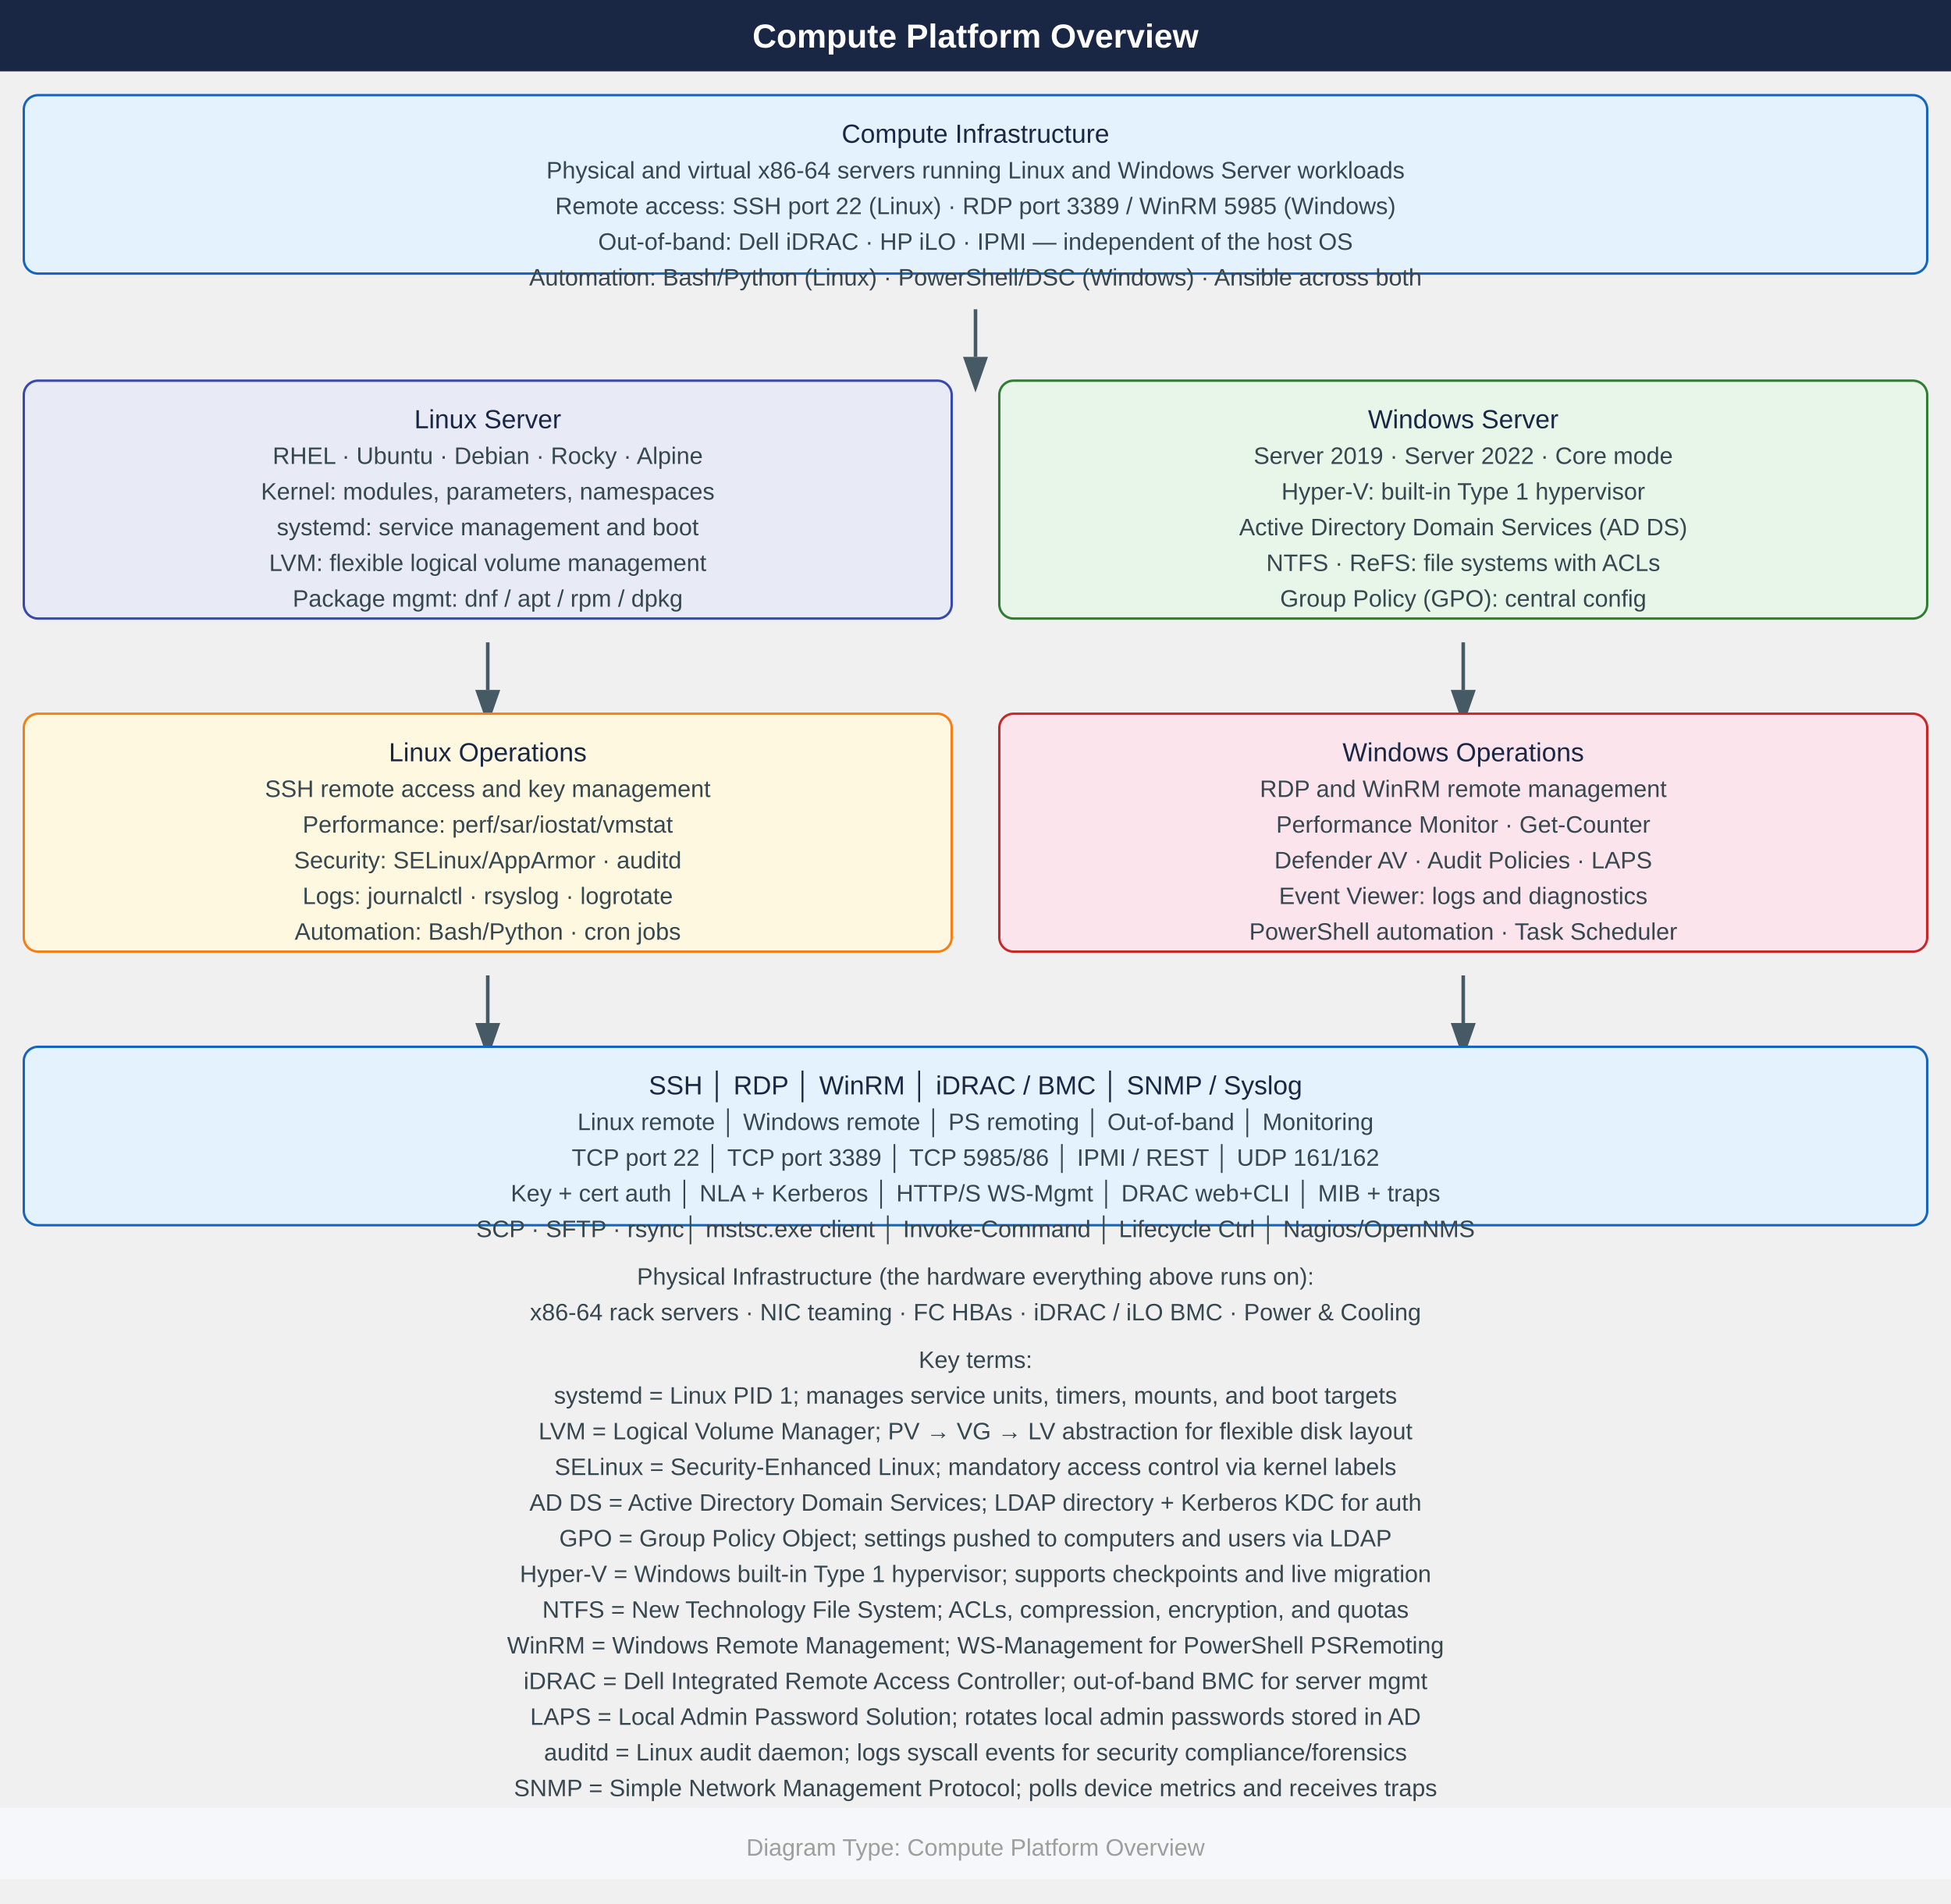
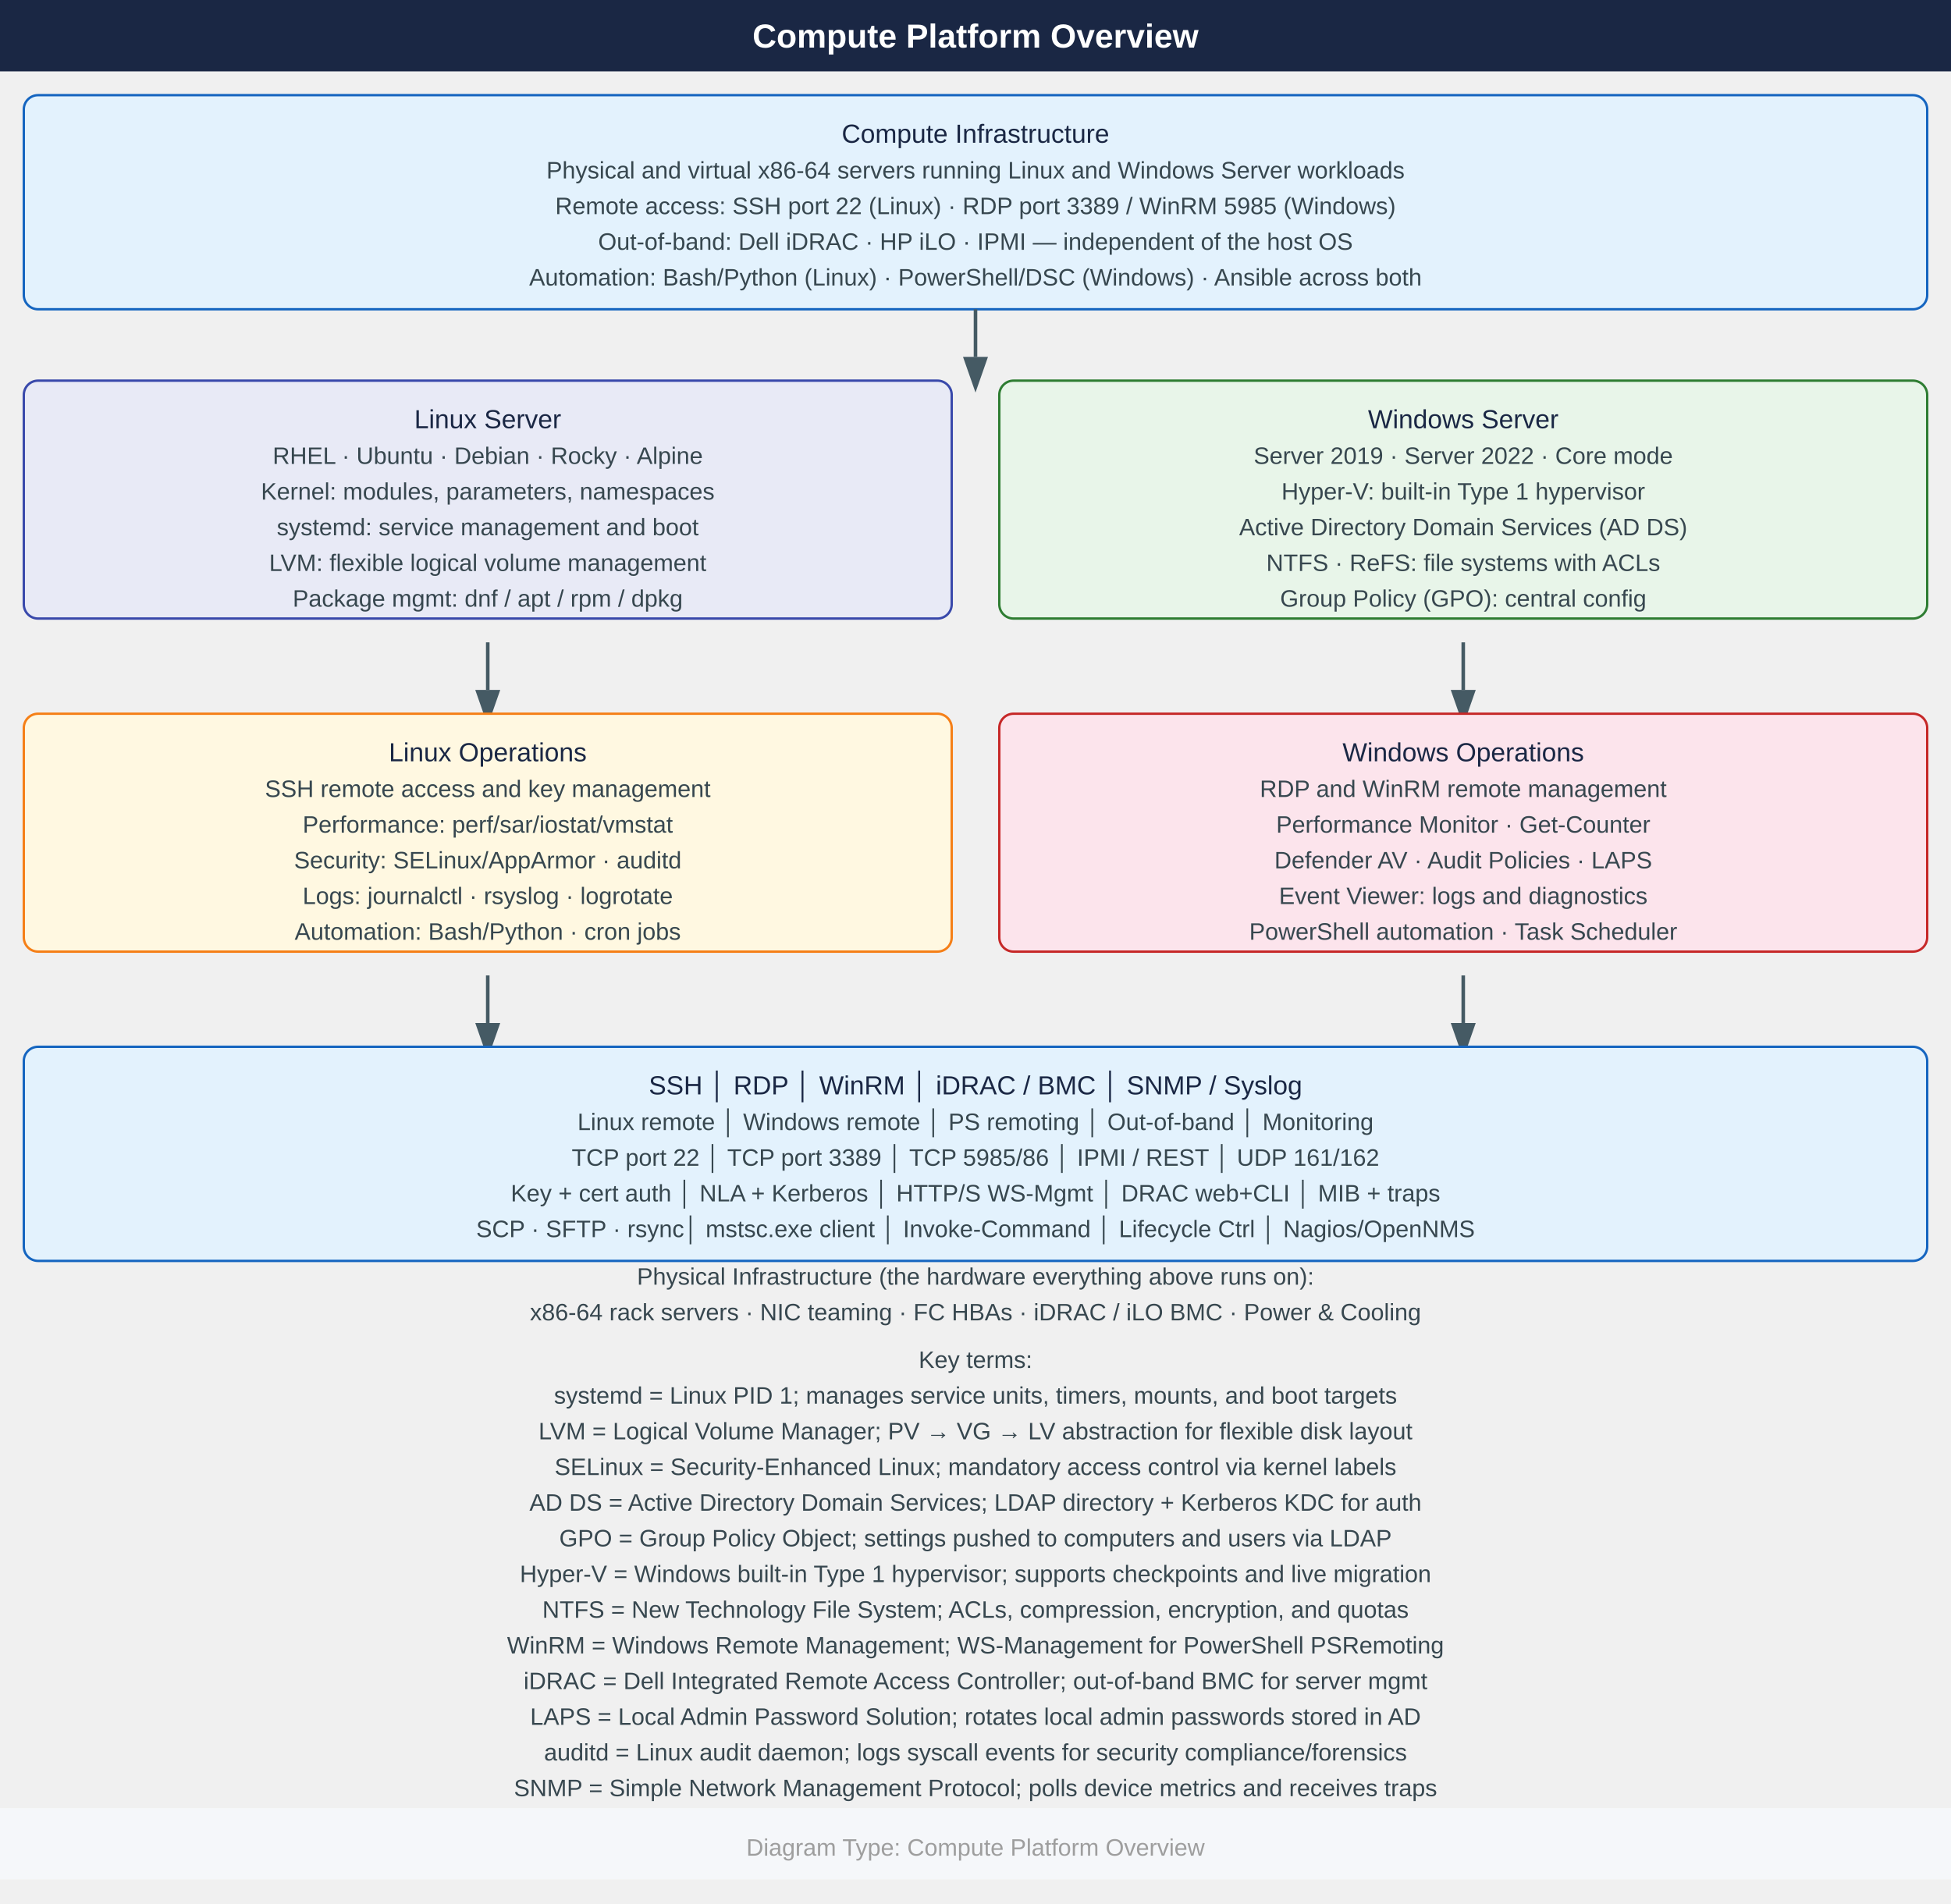
<svg xmlns="http://www.w3.org/2000/svg" width="820" height="800" viewBox="0 0 820 800">
  <defs>
    <marker id="arrowhead" markerWidth="10" markerHeight="7" refX="0" refY="3.5" orient="auto">
      <polygon points="0 0, 10 3.5, 0 7" fill="#455a64" />
    </marker>
  </defs>
  <rect x="0" y="0" width="820" height="30" fill="#1a2744" />
  <text x="410" y="20" font-family="Arial,Helvetica,sans-serif" font-size="14" font-weight="bold" fill="#ffffff" text-anchor="middle">
    Compute Platform Overview
  </text>
-   <rect x="10" y="40" width="800" height="75" rx="6" fill="#e3f2fd" stroke="#1565c0" />
+   <rect x="10" y="40" width="800" height="90" rx="6" fill="#e3f2fd" stroke="#1565c0" />
  <text x="410" y="60" font-family="Arial,Helvetica,sans-serif" font-size="11" fill="#1a2744" text-anchor="middle">
    Compute Infrastructure
  </text>
  <text x="410" y="75" font-family="Arial,Helvetica,sans-serif" font-size="10" fill="#37474f" text-anchor="middle">
    Physical and virtual x86-64 servers running Linux and Windows Server workloads
  </text>
  <text x="410" y="90" font-family="Arial,Helvetica,sans-serif" font-size="10" fill="#37474f" text-anchor="middle">
    Remote access: SSH port 22 (Linux) · RDP port 3389 / WinRM 5985 (Windows)
  </text>
  <text x="410" y="105" font-family="Arial,Helvetica,sans-serif" font-size="10" fill="#37474f" text-anchor="middle">
    Out-of-band: Dell iDRAC · HP iLO · IPMI — independent of the host OS
  </text>
  <text x="410" y="120" font-family="Arial,Helvetica,sans-serif" font-size="10" fill="#37474f" text-anchor="middle">
    Automation: Bash/Python (Linux) · PowerShell/DSC (Windows) · Ansible across both
  </text>
  <line x1="410" y1="130" x2="410" y2="150" stroke="#455a64" stroke-width="1.5" marker-end="url(#arrowhead)" />
  <rect x="10" y="160" width="390" height="100" rx="6" fill="#e8eaf6" stroke="#3949ab" />
  <text x="205" y="180" font-family="Arial,Helvetica,sans-serif" font-size="11" fill="#1a2744" text-anchor="middle">
    Linux Server
  </text>
  <text x="205" y="195" font-family="Arial,Helvetica,sans-serif" font-size="10" fill="#37474f" text-anchor="middle">
    RHEL · Ubuntu · Debian · Rocky · Alpine
  </text>
  <text x="205" y="210" font-family="Arial,Helvetica,sans-serif" font-size="10" fill="#37474f" text-anchor="middle">
    Kernel: modules, parameters, namespaces
  </text>
  <text x="205" y="225" font-family="Arial,Helvetica,sans-serif" font-size="10" fill="#37474f" text-anchor="middle">
    systemd: service management and boot
  </text>
  <text x="205" y="240" font-family="Arial,Helvetica,sans-serif" font-size="10" fill="#37474f" text-anchor="middle">
    LVM: flexible logical volume management
  </text>
  <text x="205" y="255" font-family="Arial,Helvetica,sans-serif" font-size="10" fill="#37474f" text-anchor="middle">
    Package mgmt: dnf / apt / rpm / dpkg
  </text>
  <rect x="420" y="160" width="390" height="100" rx="6" fill="#e8f5e9" stroke="#2e7d32" />
  <text x="615" y="180" font-family="Arial,Helvetica,sans-serif" font-size="11" fill="#1a2744" text-anchor="middle">
    Windows Server
  </text>
  <text x="615" y="195" font-family="Arial,Helvetica,sans-serif" font-size="10" fill="#37474f" text-anchor="middle">
    Server 2019 · Server 2022 · Core mode
  </text>
  <text x="615" y="210" font-family="Arial,Helvetica,sans-serif" font-size="10" fill="#37474f" text-anchor="middle">
    Hyper-V: built-in Type 1 hypervisor
  </text>
  <text x="615" y="225" font-family="Arial,Helvetica,sans-serif" font-size="10" fill="#37474f" text-anchor="middle">
    Active Directory Domain Services (AD DS)
  </text>
  <text x="615" y="240" font-family="Arial,Helvetica,sans-serif" font-size="10" fill="#37474f" text-anchor="middle">
    NTFS · ReFS: file systems with ACLs
  </text>
  <text x="615" y="255" font-family="Arial,Helvetica,sans-serif" font-size="10" fill="#37474f" text-anchor="middle">
    Group Policy (GPO): central config
  </text>
  <line x1="205" y1="270" x2="205" y2="290" stroke="#455a64" stroke-width="1.5" marker-end="url(#arrowhead)" />
  <line x1="615" y1="270" x2="615" y2="290" stroke="#455a64" stroke-width="1.5" marker-end="url(#arrowhead)" />
  <rect x="10" y="300" width="390" height="100" rx="6" fill="#fff8e1" stroke="#f57f17" />
  <text x="205" y="320" font-family="Arial,Helvetica,sans-serif" font-size="11" fill="#1a2744" text-anchor="middle">
    Linux Operations
  </text>
  <text x="205" y="335" font-family="Arial,Helvetica,sans-serif" font-size="10" fill="#37474f" text-anchor="middle">
    SSH remote access and key management
  </text>
  <text x="205" y="350" font-family="Arial,Helvetica,sans-serif" font-size="10" fill="#37474f" text-anchor="middle">
    Performance: perf/sar/iostat/vmstat
  </text>
  <text x="205" y="365" font-family="Arial,Helvetica,sans-serif" font-size="10" fill="#37474f" text-anchor="middle">
    Security: SELinux/AppArmor · auditd
  </text>
  <text x="205" y="380" font-family="Arial,Helvetica,sans-serif" font-size="10" fill="#37474f" text-anchor="middle">
    Logs: journalctl · rsyslog · logrotate
  </text>
  <text x="205" y="395" font-family="Arial,Helvetica,sans-serif" font-size="10" fill="#37474f" text-anchor="middle">
    Automation: Bash/Python · cron jobs
  </text>
  <rect x="420" y="300" width="390" height="100" rx="6" fill="#fce4ec" stroke="#c62828" />
  <text x="615" y="320" font-family="Arial,Helvetica,sans-serif" font-size="11" fill="#1a2744" text-anchor="middle">
    Windows Operations
  </text>
  <text x="615" y="335" font-family="Arial,Helvetica,sans-serif" font-size="10" fill="#37474f" text-anchor="middle">
    RDP and WinRM remote management
  </text>
  <text x="615" y="350" font-family="Arial,Helvetica,sans-serif" font-size="10" fill="#37474f" text-anchor="middle">
    Performance Monitor · Get-Counter
  </text>
  <text x="615" y="365" font-family="Arial,Helvetica,sans-serif" font-size="10" fill="#37474f" text-anchor="middle">
    Defender AV · Audit Policies · LAPS
  </text>
  <text x="615" y="380" font-family="Arial,Helvetica,sans-serif" font-size="10" fill="#37474f" text-anchor="middle">
    Event Viewer: logs and diagnostics
  </text>
  <text x="615" y="395" font-family="Arial,Helvetica,sans-serif" font-size="10" fill="#37474f" text-anchor="middle">
    PowerShell automation · Task Scheduler
  </text>
  <line x1="205" y1="410" x2="205" y2="430" stroke="#455a64" stroke-width="1.5" marker-end="url(#arrowhead)" />
  <line x1="615" y1="410" x2="615" y2="430" stroke="#455a64" stroke-width="1.5" marker-end="url(#arrowhead)" />
-   <rect x="10" y="440" width="800" height="75" rx="6" fill="#e3f2fd" stroke="#1565c0" />
+   <rect x="10" y="440" width="800" height="90" rx="6" fill="#e3f2fd" stroke="#1565c0" />
  <text x="410" y="460" font-family="Arial,Helvetica,sans-serif" font-size="11" fill="#1a2744" text-anchor="middle">
    SSH        │       RDP        │       WinRM       │   iDRAC / BMC    │  SNMP / Syslog
  </text>
  <text x="410" y="475" font-family="Arial,Helvetica,sans-serif" font-size="10" fill="#37474f" text-anchor="middle">
    Linux remote   │  Windows remote  │    PS remoting    │   Out-of-band    │    Monitoring
  </text>
  <text x="410" y="490" font-family="Arial,Helvetica,sans-serif" font-size="10" fill="#37474f" text-anchor="middle">
    TCP port 22    │  TCP port 3389   │    TCP 5985/86    │   IPMI / REST    │   UDP 161/162
  </text>
  <text x="410" y="505" font-family="Arial,Helvetica,sans-serif" font-size="10" fill="#37474f" text-anchor="middle">
    Key + cert auth  │  NLA + Kerberos  │   HTTP/S WS-Mgmt  │   DRAC web+CLI   │   MIB + traps
  </text>
  <text x="410" y="520" font-family="Arial,Helvetica,sans-serif" font-size="10" fill="#37474f" text-anchor="middle">
    SCP · SFTP · rsync│ mstsc.exe client │   Invoke-Command  │  Lifecycle Ctrl  │  Nagios/OpenNMS
  </text>
  <text x="410" y="540" font-family="Arial,Helvetica,sans-serif" font-size="10" fill="#37474f" text-anchor="middle">
    Physical Infrastructure (the hardware everything above runs on):
  </text>
  <text x="410" y="555" font-family="Arial,Helvetica,sans-serif" font-size="10" fill="#37474f" text-anchor="middle">
    x86-64 rack servers · NIC teaming · FC HBAs · iDRAC / iLO BMC · Power &amp; Cooling
  </text>
  <text x="410" y="575" font-family="Arial,Helvetica,sans-serif" font-size="10" fill="#37474f" text-anchor="middle">
    Key terms:
  </text>
  <text x="410" y="590" font-family="Arial,Helvetica,sans-serif" font-size="10" fill="#37474f" text-anchor="middle">
    systemd = Linux PID 1; manages service units, timers, mounts, and boot targets
  </text>
  <text x="410" y="605" font-family="Arial,Helvetica,sans-serif" font-size="10" fill="#37474f" text-anchor="middle">
    LVM = Logical Volume Manager; PV → VG → LV abstraction for flexible disk layout
  </text>
  <text x="410" y="620" font-family="Arial,Helvetica,sans-serif" font-size="10" fill="#37474f" text-anchor="middle">
    SELinux = Security-Enhanced Linux; mandatory access control via kernel labels
  </text>
  <text x="410" y="635" font-family="Arial,Helvetica,sans-serif" font-size="10" fill="#37474f" text-anchor="middle">
    AD DS = Active Directory Domain Services; LDAP directory + Kerberos KDC for auth
  </text>
  <text x="410" y="650" font-family="Arial,Helvetica,sans-serif" font-size="10" fill="#37474f" text-anchor="middle">
    GPO = Group Policy Object; settings pushed to computers and users via LDAP
  </text>
  <text x="410" y="665" font-family="Arial,Helvetica,sans-serif" font-size="10" fill="#37474f" text-anchor="middle">
    Hyper-V = Windows built-in Type 1 hypervisor; supports checkpoints and live migration
  </text>
  <text x="410" y="680" font-family="Arial,Helvetica,sans-serif" font-size="10" fill="#37474f" text-anchor="middle">
    NTFS = New Technology File System; ACLs, compression, encryption, and quotas
  </text>
  <text x="410" y="695" font-family="Arial,Helvetica,sans-serif" font-size="10" fill="#37474f" text-anchor="middle">
    WinRM = Windows Remote Management; WS-Management for PowerShell PSRemoting
  </text>
  <text x="410" y="710" font-family="Arial,Helvetica,sans-serif" font-size="10" fill="#37474f" text-anchor="middle">
    iDRAC = Dell Integrated Remote Access Controller; out-of-band BMC for server mgmt
  </text>
  <text x="410" y="725" font-family="Arial,Helvetica,sans-serif" font-size="10" fill="#37474f" text-anchor="middle">
    LAPS = Local Admin Password Solution; rotates local admin passwords stored in AD
  </text>
  <text x="410" y="740" font-family="Arial,Helvetica,sans-serif" font-size="10" fill="#37474f" text-anchor="middle">
    auditd = Linux audit daemon; logs syscall events for security compliance/forensics
  </text>
  <text x="410" y="755" font-family="Arial,Helvetica,sans-serif" font-size="10" fill="#37474f" text-anchor="middle">
    SNMP = Simple Network Management Protocol; polls device metrics and receives traps
  </text>
  <rect x="0" y="760" width="820" height="30" fill="#f5f7fa" />
  <text x="410" y="780" font-family="Arial,Helvetica,sans-serif" font-size="10" fill="#9e9e9e" text-anchor="middle">
    Diagram Type: Compute Platform Overview
  </text>
</svg>
